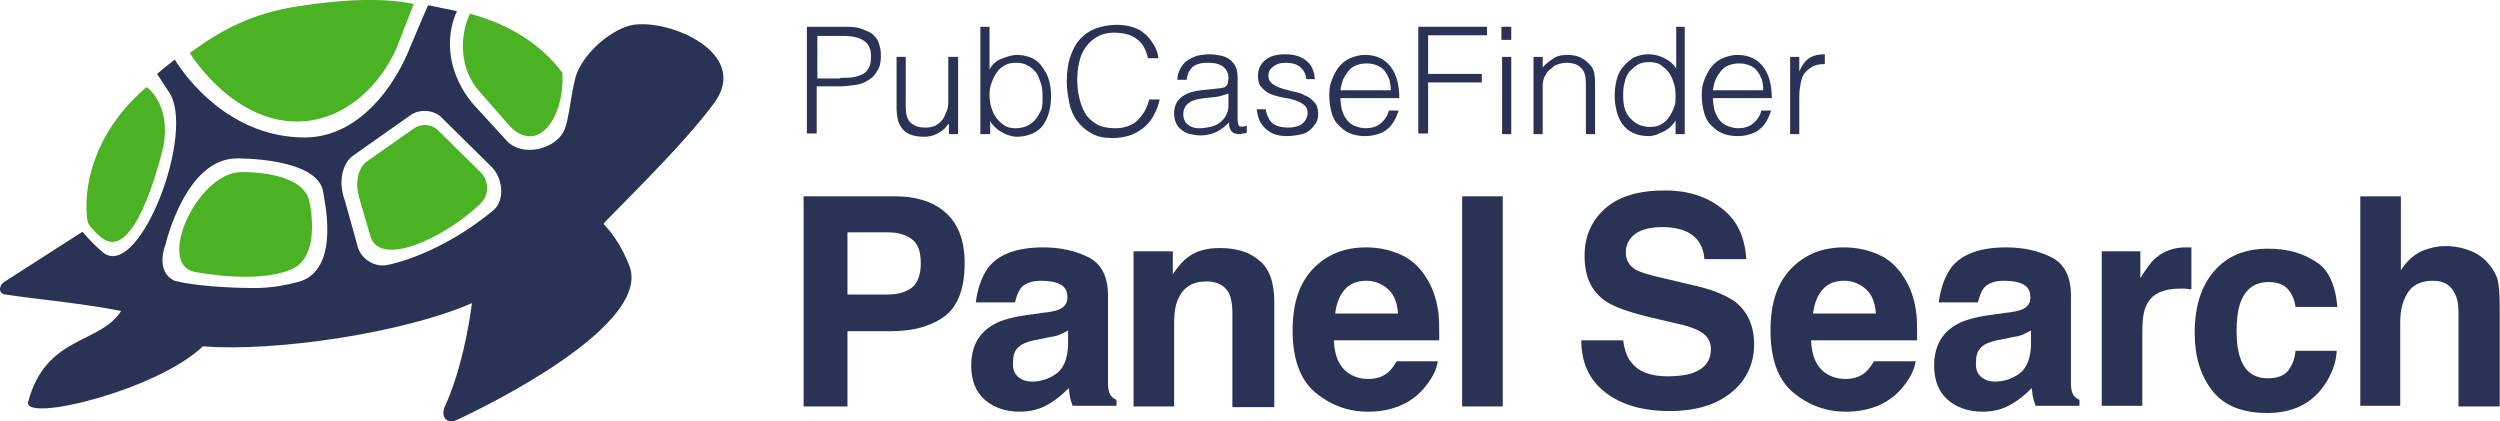
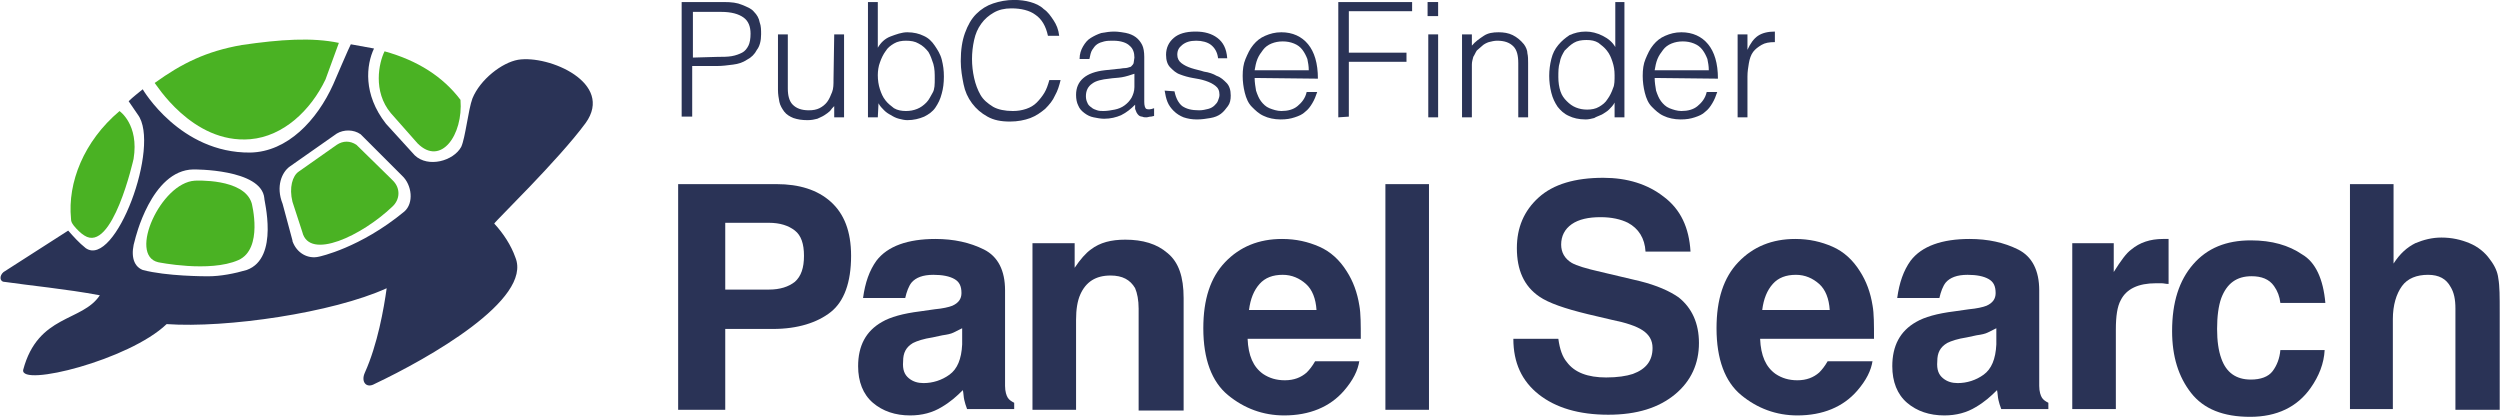
- <svg xmlns="http://www.w3.org/2000/svg" version="1.1" id="レイヤー_1" x="0px" y="0px" viewBox="0 0 381.9 64.3" style="enable-background:new 0 0 381.9 64.3;" xml:space="preserve">
+ <svg xmlns="http://www.w3.org/2000/svg" version="1.1" id="レイヤー_1" x="0px" y="0px" viewBox="0 0 355.6 59.3" style="enable-background:new 0 0 355.6 59.3;" xml:space="preserve">
  <style type="text/css">
	.st0{fill:#4AB223;}
	.st1{fill:#2A3356;}
	.st2{enable-background:new    ;}
</style>
  <g>
    <g>
-       <path id="パス_105473" class="st0" d="M25,22.2c1.1-6.4-2.6-8.9-2.6-8.9c-6.7,5.6-9.8,13.4-9.1,20c0,0.5,0.2,0.9,0.5,1.3    c0.6,0.7,1.2,1.4,2,1.9C21,40,25,22.2,25,22.2" />
-       <path id="パス_105474" class="st0" d="M56.5,35.8c1.2,5.3,11.2,0.7,16.8-4.6c1.4-1.3,1.5-3.4,0.2-4.8c-0.2-0.2-0.3-0.3-0.5-0.5    l-6.3-6.2c-1.1-0.8-2.5-0.8-3.6,0l-7.1,5c-1.1,0.8-1.9,2.9-1.1,5.6L56.5,35.8z" />
-       <path id="パス_105475" class="st0" d="M46.7,18.5c6.2-0.6,11.3-5.3,13.9-11.2l2.6-6.7C58.3-0.4,52.3-0.1,45.2,1    C38.6,2.1,34,4.4,29,8.1C29,8.1,35.9,19.5,46.7,18.5" />
-       <path id="パス_105476" class="st0" d="M73,13.7l4.9,5.6c4.4,4.4,8.4-1.5,8-8.2c-3.2-4.3-8.1-7.4-14.1-9    C70.7,4.2,69.6,9.6,73,13.7" />
-       <path id="パス_105477" class="st0" d="M29.6,41.5c0,0,9.6,2,15-0.4c4.7-2.1,2.6-10.6,2.6-10.6c-1.4-4.6-10.6-4.2-10.6-4.2    C30,26.7,24,40.2,29.6,41.5" />
-       <path id="パス_105478" class="st1" d="M109.2,15.6c5.3-7.5-6.8-12.7-12.5-11.8c-2.9,0.5-7,3.7-8.5,7.2c-0.9,2.1-1.2,7.4-2.1,9.1    c-1.4,2.7-6.2,3.9-8.6,1.5l-5.4-5.9c-4.4-5.5-3.7-11-2.3-14l-4.4-0.9c-0.1,0.1-3.2,7.5-3.2,7.5c-3,6.7-8.4,12.6-15.5,12.7    C33.6,21.1,26.7,9.1,26.7,9.1c-0.9,0.7-1.8,1.4-2.7,2.2l1.7,2.6c4.4,5.8-4.2,28.6-9.8,24.8c-1.2-1-2.3-2.1-3.3-3.3L0.6,43.1    c-0.9,0.7-0.8,1.8,0.3,1.9c4.5,0.7,11.5,1.3,17.6,2.5v0c-3.2,5.1-11.5,3.7-14.2,13.9C3.6,64.6,24,59.6,31,52.9    c11.1,0.9,30.9-2.1,41.1-6.6C71.6,50.1,70.4,56.7,68,62c-0.8,1.7,0.3,2.9,1.9,2.1c10-4.7,29.5-15.6,26.2-23.6    c-0.9-2.3-2.2-4.5-3.9-6.3C92.4,33.7,104.2,22.5,109.2,15.6 M13.5,36.6L13.5,36.6L13.5,36.6 M46.1,42.9c-2.3,0.7-4.8,1.1-7.2,1.1    c-0.5,0-7.8,0-12.2-1.1c-2-0.9-2.3-3.1-1.4-5.6c0,0,3-13,10.8-13.1c0,0,12.7-0.2,13.3,5.3C49.3,29.6,52.2,40.6,46.1,42.9     M59.5,40.4c-2.1,0.6-4.3-0.7-4.9-2.8c0,0,0-0.1,0-0.1l-1.9-6.8c-1.2-3.2-0.2-5.9,1.2-6.9l8.8-6.2c1.3-0.9,3.1-0.9,4.5,0.1    l7.8,7.7c1.8,1.7,2.2,5.1,0.4,6.7C67.2,38.9,59.6,40.4,59.5,40.4" />
+       <path id="パス_105473" class="st0" d="M19,22.6c0.8-4.9-2-6.8-2-6.8c-5.1,4.3-7.4,10.2-6.9,15.3c0,0.4,0.1,0.6,0.4,1    c0.4,0.5,1,1.1,1.5,1.4C16,36.1,19,22.6,19,22.6" />
+       <path id="パス_105474" class="st0" d="M43,33c1,4.1,8.5,0.5,12.8-3.6c1.1-1,1.2-2.6,0.1-3.7c-0.1-0.1-0.2-0.2-0.4-0.4l-4.8-4.7    c-0.9-0.6-1.9-0.6-2.8,0l-5.4,3.8c-0.9,0.6-1.4,2.3-0.9,4.3L43,33z" />
+       <path id="パス_105475" class="st0" d="M35.6,19.8c4.7-0.4,8.6-4.1,10.7-8.5l1.9-5.2c-3.8-0.8-8.3-0.5-13.8,0.3    C29.3,7.3,25.9,9,22,11.8C22.1,11.8,27.3,20.5,35.6,19.8" />
+       <path id="パス_105476" class="st0" d="M55.6,16.1l3.8,4.3c3.3,3.3,6.5-1.2,6.1-6.2c-2.5-3.3-6.1-5.6-10.8-6.9    C53.9,8.9,53,13,55.6,16.1" />
+       <path id="パス_105477" class="st0" d="M22.5,37.3c0,0,7.3,1.5,11.4-0.3c3.6-1.6,1.9-8.1,1.9-8.1c-1.1-3.6-8.1-3.2-8.1-3.2    C22.9,26,18.2,36.3,22.5,37.3" />
+       <path id="パス_105478" class="st1" d="M83.3,17.5c4.1-5.7-5.2-9.7-9.6-9c-2.3,0.4-5.4,2.8-6.5,5.5c-0.6,1.6-1,5.6-1.6,6.9    c-1.1,2-4.7,3-6.6,1.2l-4.1-4.5c-3.3-4.2-2.8-8.4-1.7-10.7l-3.3-0.6c-0.1,0.1-2.5,5.7-2.5,5.7c-2.3,5.1-6.5,9.6-11.8,9.7    c-10,0.1-15.3-9-15.3-9c-0.6,0.5-1.4,1.1-2,1.7l1.3,1.9c3.3,4.4-3.2,21.9-7.4,19c-1-0.8-1.7-1.6-2.5-2.5l-9.2,5.9    c-0.6,0.5-0.6,1.4,0.2,1.4c3.4,0.5,8.7,1,13.5,1.9l0,0c-2.5,3.8-8.8,2.7-10.9,10.6c-0.5,2.5,15.1-1.4,20.4-6.5    c8.5,0.6,23.6-1.6,31.3-5.1c-0.4,2.9-1.3,8-3.1,12c-0.6,1.3,0.2,2.3,1.4,1.6c7.6-3.6,22.5-12,20-18c-0.6-1.7-1.7-3.4-3-4.8    C70.5,31.4,79.4,22.8,83.3,17.5 M10.3,33.5L10.3,33.5L10.3,33.5 M35.1,38.4c-1.7,0.5-3.7,0.9-5.5,0.9c-0.4,0-5.9,0-9.3-0.9    c-1.5-0.6-1.7-2.4-1.1-4.3c0,0,2.3-9.9,8.3-10c0,0,9.7-0.1,10.1,4.1C37.5,28.3,39.8,36.7,35.1,38.4 M45.4,36.5    c-1.6,0.4-3.2-0.5-3.8-2.2v-0.1L40.2,29c-1-2.5-0.1-4.5,1-5.3l6.7-4.7c1-0.6,2.4-0.6,3.4,0.1l5.9,5.9c1.4,1.3,1.7,3.9,0.3,5.1    C51.2,35.3,45.4,36.5,45.4,36.5" />
    </g>
    <g id="グループ_56575" transform="translate(135.559 3.99)">
      <g class="st2">
-         <path class="st1" d="M-12.3,16.5V0.1h6c1.1,0,1.9,0.1,2.6,0.4S-2.4,1-2,1.5c0.4,0.4,0.7,0.9,0.8,1.5C-1,3.5-1,4.1-1,4.7     c0,0.9-0.2,1.7-0.6,2.2C-1.9,7.5-2.4,8-3,8.3C-3.6,8.7-4.2,8.9-5,9c-0.8,0.1-1.5,0.2-2.3,0.2h-3.5v7.2H-12.3z M-7.2,7.9     c0.7,0,1.4,0,2-0.1c0.6-0.1,1.1-0.3,1.5-0.5c0.4-0.2,0.7-0.6,0.9-1s0.3-1,0.3-1.7c0-1-0.3-1.8-1-2.3c-0.7-0.5-1.7-0.8-3.2-0.8h-4     v6.5H-7.2z" />
-         <path class="st1" d="M9.4,4.7h1.4v11.8H9.4v-1.6c-0.2,0.2-0.4,0.4-0.6,0.7c-0.2,0.2-0.5,0.4-0.8,0.6c-0.3,0.2-0.6,0.3-1,0.5     c-0.4,0.1-0.8,0.2-1.4,0.2c-0.8,0-1.4-0.1-2-0.3c-0.5-0.2-1-0.5-1.3-0.9s-0.6-0.9-0.7-1.4s-0.2-1.1-0.2-1.7V4.7h1.4v7.7     c0,1,0.2,1.8,0.7,2.3c0.5,0.5,1.2,0.8,2.3,0.8c0.6,0,1.1-0.1,1.5-0.3c0.4-0.2,0.8-0.5,1.1-0.9c0.3-0.4,0.5-0.9,0.7-1.4     c0.2-0.5,0.2-1.1,0.2-1.8V4.7z" />
-         <path class="st1" d="M15.6,16.5h-1.4V0.1h1.4v6.5c0.4-0.7,1-1.3,1.8-1.6s1.6-0.6,2.4-0.6c0.9,0,1.7,0.2,2.3,0.5     c0.7,0.3,1.2,0.8,1.6,1.4c0.4,0.6,0.8,1.2,1,2c0.2,0.8,0.3,1.5,0.3,2.4c0,0.9-0.1,1.7-0.3,2.4c-0.2,0.8-0.5,1.4-0.9,2     c-0.4,0.6-1,1-1.6,1.3c-0.7,0.3-1.5,0.5-2.4,0.5c-0.4,0-0.8-0.1-1.2-0.2c-0.4-0.1-0.8-0.3-1.1-0.5c-0.4-0.2-0.7-0.4-1-0.7     c-0.3-0.3-0.6-0.6-0.8-1h0V16.5z M15.6,10.5c0,0.7,0.1,1.4,0.3,2c0.2,0.6,0.4,1.1,0.8,1.6c0.3,0.4,0.8,0.8,1.2,1.1     c0.5,0.3,1.1,0.4,1.7,0.4c0.6,0,1.1-0.1,1.6-0.3c0.5-0.2,0.9-0.5,1.3-0.9c0.4-0.4,0.6-0.9,0.9-1.4s0.3-1.2,0.3-2     c0-0.7,0-1.4-0.2-2.1c-0.2-0.6-0.4-1.2-0.7-1.7C22.4,6.7,22,6.3,21.4,6c-0.5-0.3-1.1-0.4-1.8-0.4c-0.6,0-1.2,0.1-1.7,0.4     S17,6.6,16.7,7.1c-0.3,0.4-0.6,1-0.8,1.6C15.7,9.2,15.6,9.9,15.6,10.5z" />
-         <path class="st1" d="M39.8,4.9c-0.3-1.4-0.9-2.4-1.8-3C37.2,1.3,36,1,34.6,1c-1,0-1.8,0.2-2.5,0.6c-0.7,0.4-1.3,0.9-1.8,1.6     c-0.5,0.7-0.8,1.4-1,2.3S29,7.3,29,8.2c0,0.9,0.1,1.8,0.3,2.7c0.2,0.9,0.5,1.7,0.9,2.4c0.4,0.7,1,1.2,1.8,1.7     c0.7,0.4,1.7,0.6,2.8,0.6c0.7,0,1.3-0.1,1.9-0.3c0.6-0.2,1.1-0.5,1.5-0.9c0.4-0.4,0.8-0.9,1.1-1.4c0.3-0.5,0.5-1.1,0.7-1.8h1.6     c-0.2,0.8-0.4,1.5-0.8,2.2c-0.3,0.7-0.8,1.3-1.4,1.9c-0.6,0.5-1.3,1-2.1,1.3s-1.8,0.5-2.9,0.5c-1.3,0-2.3-0.2-3.2-0.7     c-0.9-0.5-1.6-1.1-2.2-1.9c-0.6-0.8-1-1.7-1.2-2.7s-0.4-2.1-0.4-3.3c0-1.6,0.2-2.9,0.6-4s0.9-2,1.6-2.7c0.7-0.7,1.5-1.2,2.4-1.5     c0.9-0.3,1.9-0.5,3-0.5c0.8,0,1.6,0.1,2.3,0.3s1.4,0.5,1.9,1c0.6,0.4,1,1,1.4,1.6C41,3.3,41.3,4,41.4,4.9H39.8z" />
-         <path class="st1" d="M49.8,9.6c0.3,0,0.6-0.1,0.9-0.1s0.6-0.1,0.9-0.2C51.8,9.1,52,8.9,52,8.7s0.1-0.5,0.1-0.7     c0-0.7-0.2-1.3-0.7-1.7c-0.4-0.4-1.2-0.7-2.3-0.7c-0.5,0-0.9,0-1.3,0.1c-0.4,0.1-0.7,0.2-1,0.4c-0.3,0.2-0.5,0.5-0.7,0.8     c-0.2,0.3-0.3,0.8-0.4,1.3h-1.4c0-0.7,0.2-1.3,0.5-1.8c0.3-0.5,0.6-0.9,1.1-1.2s0.9-0.5,1.5-0.7c0.6-0.1,1.2-0.2,1.8-0.2     c0.6,0,1.1,0.1,1.7,0.2c0.5,0.1,1,0.3,1.4,0.6c0.4,0.3,0.7,0.7,0.9,1.1s0.3,1,0.3,1.7v6.4c0,0.5,0.1,0.9,0.3,1     c0.2,0.1,0.6,0.1,1.1-0.1v1.1c-0.1,0-0.3,0.1-0.5,0.1s-0.4,0.1-0.6,0.1c-0.2,0-0.4,0-0.6-0.1c-0.2,0-0.4-0.1-0.5-0.2     c-0.1-0.1-0.2-0.2-0.3-0.4c-0.1-0.2-0.1-0.3-0.2-0.5c0-0.2,0-0.4,0-0.6c-0.6,0.6-1.2,1.1-2,1.5c-0.7,0.3-1.5,0.5-2.4,0.5     c-0.5,0-1-0.1-1.5-0.2c-0.5-0.1-0.9-0.3-1.3-0.6c-0.4-0.3-0.7-0.6-0.9-1.1c-0.2-0.4-0.3-0.9-0.3-1.5c0-2,1.4-3.2,4.1-3.5     L49.8,9.6z M52.1,10.3c-0.6,0.2-1.2,0.4-1.8,0.5c-0.6,0.1-1.2,0.1-1.8,0.2c-1,0.1-1.9,0.3-2.4,0.7c-0.6,0.4-0.9,1-0.9,1.8     c0,0.4,0.1,0.7,0.2,0.9c0.1,0.3,0.3,0.5,0.6,0.7c0.2,0.2,0.5,0.3,0.8,0.4c0.3,0.1,0.6,0.1,0.9,0.1c0.5,0,1.1-0.1,1.6-0.2     c0.5-0.1,1-0.3,1.4-0.6s0.7-0.6,1-1.1c0.2-0.4,0.4-0.9,0.4-1.5V10.3z" />
-         <path class="st1" d="M57.8,12.8c0.2,1,0.6,1.7,1.1,2.1c0.6,0.4,1.3,0.6,2.4,0.6c0.5,0,0.9-0.1,1.3-0.2s0.7-0.3,0.9-0.5     c0.2-0.2,0.4-0.4,0.5-0.7c0.1-0.3,0.2-0.5,0.2-0.8c0-0.6-0.2-1-0.6-1.3c-0.4-0.3-0.8-0.5-1.4-0.7s-1.2-0.3-1.8-0.4     s-1.3-0.3-1.8-0.5c-0.6-0.2-1-0.6-1.4-1c-0.4-0.4-0.6-1-0.6-1.8c0-1,0.4-1.8,1.1-2.4c0.7-0.6,1.7-0.9,3.1-0.9     c1.3,0,2.3,0.3,3.1,0.9c0.8,0.6,1.3,1.5,1.4,2.9H64c-0.1-0.9-0.5-1.5-1-1.9s-1.3-0.6-2.1-0.6c-0.9,0-1.5,0.2-2,0.6     S58.2,7,58.2,7.6c0,0.5,0.2,0.9,0.6,1.2c0.4,0.3,0.8,0.5,1.4,0.7c0.6,0.2,1.2,0.3,1.8,0.5c0.7,0.1,1.3,0.3,1.8,0.6     c0.6,0.2,1,0.6,1.4,1c0.4,0.4,0.6,1,0.6,1.8c0,0.6-0.1,1.1-0.4,1.5s-0.6,0.8-1,1.1c-0.4,0.3-0.9,0.5-1.5,0.6     c-0.6,0.1-1.2,0.2-1.9,0.2c-0.7,0-1.3-0.1-1.9-0.3c-0.5-0.2-1-0.5-1.4-0.9c-0.4-0.4-0.7-0.8-0.9-1.3c-0.2-0.5-0.3-1-0.4-1.6H57.8     z" />
-         <path class="st1" d="M69.2,10.9c0,0.6,0.1,1.2,0.2,1.8c0.2,0.6,0.4,1.1,0.7,1.5c0.3,0.4,0.7,0.8,1.2,1c0.5,0.2,1.1,0.4,1.7,0.4     c0.9,0,1.7-0.2,2.3-0.7c0.6-0.5,1.1-1.1,1.3-2h1.5c-0.2,0.6-0.4,1.1-0.7,1.6c-0.3,0.5-0.6,0.9-1,1.2c-0.4,0.4-0.9,0.6-1.5,0.8     c-0.6,0.2-1.2,0.3-2,0.3c-0.9,0-1.8-0.2-2.4-0.5c-0.7-0.3-1.2-0.8-1.7-1.3s-0.8-1.2-1-2s-0.3-1.6-0.3-2.4c0-0.9,0.1-1.7,0.4-2.4     s0.6-1.4,1.1-2s1-1,1.7-1.3c0.7-0.3,1.4-0.5,2.3-0.5c1.6,0,2.9,0.6,3.8,1.7c0.9,1.1,1.4,2.7,1.4,4.9H69.2z M76.9,9.8     c0-0.6-0.1-1.1-0.2-1.6c-0.2-0.5-0.4-0.9-0.7-1.3s-0.7-0.7-1.2-0.9c-0.5-0.2-1-0.3-1.6-0.3c-0.6,0-1.1,0.1-1.6,0.3     c-0.5,0.2-0.9,0.5-1.2,0.9s-0.6,0.8-0.8,1.3c-0.2,0.5-0.3,1-0.4,1.6H76.9z" />
-         <path class="st1" d="M81.1,16.5V0.1h10.5v1.3h-9v5.9h8.2v1.3h-8.2v7.8H81.1z" />
-         <path class="st1" d="M93.8,2.1v-2h1.5v2H93.8z M93.9,16.5V4.7h1.4v11.8H93.9z" />
-         <path class="st1" d="M100.1,16.5h-1.4V4.7h1.4v1.6c0.5-0.6,1.1-1,1.7-1.4c0.6-0.4,1.3-0.5,2.1-0.5c0.7,0,1.4,0.1,2,0.4     s1.1,0.7,1.6,1.3c0.3,0.4,0.5,0.9,0.5,1.3c0.1,0.4,0.1,0.9,0.1,1.4v7.7h-1.4V8.8c0-1.1-0.2-1.9-0.7-2.4s-1.2-0.8-2.3-0.8     c-0.4,0-0.8,0.1-1.2,0.2c-0.3,0.1-0.7,0.3-0.9,0.5S101,6.8,100.8,7c-0.2,0.3-0.3,0.6-0.5,0.9c-0.1,0.4-0.2,0.7-0.2,1.1     c0,0.3,0,0.7,0,1.1V16.5z" />
-         <path class="st1" d="M120.4,0.1h1.4v16.4h-1.4v-2.1h0c-0.2,0.4-0.5,0.7-0.8,1c-0.3,0.3-0.7,0.5-1,0.7c-0.4,0.2-0.8,0.3-1.1,0.5     c-0.4,0.1-0.8,0.2-1.2,0.2c-1,0-1.8-0.2-2.4-0.5c-0.7-0.3-1.2-0.8-1.6-1.3c-0.4-0.6-0.7-1.2-0.9-2c-0.2-0.8-0.3-1.6-0.3-2.4     c0-0.8,0.1-1.6,0.3-2.4c0.2-0.8,0.5-1.4,1-2s1-1,1.6-1.4c0.7-0.3,1.4-0.5,2.3-0.5c0.8,0,1.6,0.2,2.4,0.6c0.8,0.4,1.4,0.9,1.8,1.6     V0.1z M120.4,10.5c0-0.7-0.1-1.3-0.3-1.9c-0.2-0.6-0.4-1.1-0.8-1.6c-0.3-0.4-0.8-0.8-1.2-1.1c-0.5-0.3-1-0.4-1.7-0.4     c-0.7,0-1.3,0.1-1.8,0.4c-0.5,0.3-0.9,0.7-1.3,1.1c-0.3,0.5-0.6,1-0.7,1.7c-0.2,0.6-0.2,1.3-0.2,2.1c0,0.7,0.1,1.4,0.3,2     c0.2,0.6,0.5,1,0.9,1.4c0.4,0.4,0.8,0.7,1.3,0.9c0.5,0.2,1,0.3,1.6,0.3c0.6,0,1.2-0.1,1.7-0.4c0.5-0.3,0.9-0.6,1.2-1.1     c0.3-0.4,0.6-1,0.8-1.6C120.4,11.9,120.4,11.2,120.4,10.5z" />
-         <path class="st1" d="M126.1,10.9c0,0.6,0.1,1.2,0.2,1.8c0.2,0.6,0.4,1.1,0.7,1.5c0.3,0.4,0.7,0.8,1.2,1c0.5,0.2,1.1,0.4,1.7,0.4     c0.9,0,1.7-0.2,2.3-0.7c0.6-0.5,1.1-1.1,1.3-2h1.5c-0.2,0.6-0.4,1.1-0.7,1.6c-0.3,0.5-0.6,0.9-1,1.2c-0.4,0.4-0.9,0.6-1.5,0.8     c-0.6,0.2-1.2,0.3-2,0.3c-0.9,0-1.8-0.2-2.4-0.5c-0.7-0.3-1.2-0.8-1.7-1.3s-0.8-1.2-1-2s-0.3-1.6-0.3-2.4c0-0.9,0.1-1.7,0.4-2.4     s0.6-1.4,1.1-2s1-1,1.7-1.3c0.7-0.3,1.4-0.5,2.3-0.5c1.6,0,2.9,0.6,3.8,1.7c0.9,1.1,1.4,2.7,1.4,4.9H126.1z M133.8,9.8     c0-0.6-0.1-1.1-0.2-1.6c-0.2-0.5-0.4-0.9-0.7-1.3s-0.7-0.7-1.2-0.9c-0.5-0.2-1-0.3-1.6-0.3c-0.6,0-1.1,0.1-1.6,0.3     c-0.5,0.2-0.9,0.5-1.2,0.9s-0.6,0.8-0.8,1.3c-0.2,0.5-0.3,1-0.4,1.6H133.8z" />
-         <path class="st1" d="M139.3,16.5h-1.4V4.7h1.4v2.2h0c0.4-0.9,0.9-1.6,1.5-2s1.4-0.6,2.4-0.6v1.5c-0.8,0-1.4,0.1-1.9,0.4     s-0.9,0.6-1.2,1c-0.3,0.4-0.5,1-0.6,1.6c-0.1,0.6-0.2,1.2-0.2,1.9V16.5z" />
+         <path class="st1" d="M-38.6,12.7V-3.7h6c1.1,0,1.9,0.1,2.6,0.4s1.3,0.5,1.7,1c0.4,0.4,0.7,0.9,0.8,1.5c0.2,0.5,0.2,1.1,0.2,1.7     c0,0.9-0.2,1.7-0.6,2.2c-0.3,0.6-0.8,1.1-1.4,1.4c-0.6,0.4-1.2,0.6-2,0.7c-0.8,0.1-1.5,0.2-2.3,0.2h-3.5v7.2h-1.5V12.7z      M-33.5,4.1c0.7,0,1.4,0,2-0.1c0.6-0.1,1.1-0.3,1.5-0.5s0.7-0.6,0.9-1s0.3-1,0.3-1.7c0-1-0.3-1.8-1-2.3s-1.7-0.8-3.2-0.8h-4v6.5     L-33.5,4.1L-33.5,4.1z" />
+         <path class="st1" d="M-16.9,0.9h1.4v11.8h-1.4v-1.6c-0.2,0.2-0.4,0.4-0.6,0.7c-0.2,0.2-0.5,0.4-0.8,0.6c-0.3,0.2-0.6,0.3-1,0.5     c-0.4,0.1-0.8,0.2-1.4,0.2c-0.8,0-1.4-0.1-2-0.3c-0.5-0.2-1-0.5-1.3-0.9s-0.6-0.9-0.7-1.4s-0.2-1.1-0.2-1.7V0.9h1.4v7.7     c0,1,0.2,1.8,0.7,2.3s1.2,0.8,2.3,0.8c0.6,0,1.1-0.1,1.5-0.3s0.8-0.5,1.1-0.9c0.3-0.4,0.5-0.9,0.7-1.4S-17,8-17,7.3L-16.9,0.9     L-16.9,0.9z" />
+         <path class="st1" d="M-10.7,12.7h-1.4V-3.7h1.4v6.5c0.4-0.7,1-1.3,1.8-1.6s1.6-0.6,2.4-0.6c0.9,0,1.7,0.2,2.3,0.5     C-3.5,1.4-3,1.9-2.6,2.5s0.8,1.2,1,2S-1.3,6-1.3,6.9s-0.1,1.7-0.3,2.4c-0.2,0.8-0.5,1.4-0.9,2s-1,1-1.6,1.3     c-0.7,0.3-1.5,0.5-2.4,0.5c-0.4,0-0.8-0.1-1.2-0.2c-0.4-0.1-0.8-0.3-1.1-0.5c-0.4-0.2-0.7-0.4-1-0.7s-0.6-0.6-0.8-1l0,0     L-10.7,12.7L-10.7,12.7z M-10.7,6.7c0,0.7,0.1,1.4,0.3,2s0.4,1.1,0.8,1.6c0.3,0.4,0.8,0.8,1.2,1.1c0.5,0.3,1.1,0.4,1.7,0.4     s1.1-0.1,1.6-0.3s0.9-0.5,1.3-0.9s0.6-0.9,0.9-1.4s0.3-1.2,0.3-2c0-0.7,0-1.4-0.2-2.1C-3,4.5-3.2,3.9-3.5,3.4     c-0.4-0.5-0.8-0.9-1.4-1.2C-5.4,1.9-6,1.8-6.7,1.8c-0.6,0-1.2,0.1-1.7,0.4s-0.9,0.6-1.2,1.1c-0.3,0.4-0.6,1-0.8,1.6     C-10.6,5.4-10.7,6.1-10.7,6.7z" />
+         <path class="st1" d="M13.5,1.1c-0.3-1.4-0.9-2.4-1.8-3c-0.8-0.6-2-0.9-3.4-0.9c-1,0-1.8,0.2-2.5,0.6S4.5-1.3,4-0.6S3.2,0.8,3,1.7     S2.7,3.5,2.7,4.4S2.8,6.2,3,7.1s0.5,1.7,0.9,2.4s1,1.2,1.8,1.7c0.7,0.4,1.7,0.6,2.8,0.6c0.7,0,1.3-0.1,1.9-0.3s1.1-0.5,1.5-0.9     s0.8-0.9,1.1-1.4s0.5-1.1,0.7-1.8h1.6c-0.2,0.8-0.4,1.5-0.8,2.2c-0.3,0.7-0.8,1.3-1.4,1.9c-0.6,0.5-1.3,1-2.1,1.3     s-1.8,0.5-2.9,0.5c-1.3,0-2.3-0.2-3.2-0.7s-1.6-1.1-2.2-1.9C2.1,9.9,1.7,9,1.5,8S1.1,5.9,1.1,4.7c0-1.6,0.2-2.9,0.6-4     s0.9-2,1.6-2.7s1.5-1.2,2.4-1.5S7.6-4,8.7-4c0.8,0,1.6,0.1,2.3,0.3s1.4,0.5,1.9,1c0.6,0.4,1,1,1.4,1.6s0.7,1.3,0.8,2.2H13.5z" />
+         <path class="st1" d="M23.5,5.8c0.3,0,0.6-0.1,0.9-0.1s0.6-0.1,0.9-0.2c0.2-0.2,0.4-0.4,0.4-0.6s0.1-0.5,0.1-0.7     c0-0.7-0.2-1.3-0.7-1.7c-0.4-0.4-1.2-0.7-2.3-0.7c-0.5,0-0.9,0-1.3,0.1s-0.7,0.2-1,0.4S20,2.8,19.8,3.1s-0.3,0.8-0.4,1.3H18     c0-0.7,0.2-1.3,0.5-1.8s0.6-0.9,1.1-1.2s0.9-0.5,1.5-0.7c0.6-0.1,1.2-0.2,1.8-0.2s1.1,0.1,1.7,0.2c0.5,0.1,1,0.3,1.4,0.6     s0.7,0.7,0.9,1.1s0.3,1,0.3,1.7v6.4c0,0.5,0.1,0.9,0.3,1s0.6,0.1,1.1-0.1v1.1c-0.1,0-0.3,0.1-0.5,0.1s-0.4,0.1-0.6,0.1     s-0.4,0-0.6-0.1c-0.2,0-0.4-0.1-0.5-0.2s-0.2-0.2-0.3-0.4c-0.1-0.2-0.1-0.3-0.2-0.5c0-0.2,0-0.4,0-0.6c-0.6,0.6-1.2,1.1-2,1.5     c-0.7,0.3-1.5,0.5-2.4,0.5c-0.5,0-1-0.1-1.5-0.2s-0.9-0.3-1.3-0.6S18,11.5,17.8,11c-0.2-0.4-0.3-0.9-0.3-1.5c0-2,1.4-3.2,4.1-3.5     L23.5,5.8z M25.8,6.5C25.2,6.7,24.6,6.9,24,7s-1.2,0.1-1.8,0.2c-1,0.1-1.9,0.3-2.4,0.7c-0.6,0.4-0.9,1-0.9,1.8     c0,0.4,0.1,0.7,0.2,0.9c0.1,0.3,0.3,0.5,0.6,0.7c0.2,0.2,0.5,0.3,0.8,0.4c0.3,0.1,0.6,0.1,0.9,0.1c0.5,0,1.1-0.1,1.6-0.2     c0.5-0.1,1-0.3,1.4-0.6s0.7-0.6,1-1.1c0.2-0.4,0.4-0.9,0.4-1.5C25.8,8.4,25.8,6.5,25.8,6.5z" />
+         <path class="st1" d="M31.5,9c0.2,1,0.6,1.7,1.1,2.1c0.6,0.4,1.3,0.6,2.4,0.6c0.5,0,0.9-0.1,1.3-0.2c0.4-0.1,0.7-0.3,0.9-0.5     s0.4-0.4,0.5-0.7s0.2-0.5,0.2-0.8c0-0.6-0.2-1-0.6-1.3c-0.4-0.3-0.8-0.5-1.4-0.7c-0.6-0.2-1.2-0.3-1.8-0.4s-1.3-0.3-1.8-0.5     c-0.6-0.2-1-0.6-1.4-1s-0.6-1-0.6-1.8c0-1,0.4-1.8,1.1-2.4c0.7-0.6,1.7-0.9,3.1-0.9c1.3,0,2.3,0.3,3.1,0.9s1.3,1.5,1.4,2.9h-1.3     c-0.1-0.9-0.5-1.5-1-1.9s-1.3-0.6-2.1-0.6c-0.9,0-1.5,0.2-2,0.6s-0.7,0.8-0.7,1.4c0,0.5,0.2,0.9,0.6,1.2c0.4,0.3,0.8,0.5,1.4,0.7     c0.6,0.2,1.2,0.3,1.8,0.5c0.7,0.1,1.3,0.3,1.8,0.6c0.6,0.2,1,0.6,1.4,1s0.6,1,0.6,1.8c0,0.6-0.1,1.1-0.4,1.5s-0.6,0.8-1,1.1     s-0.9,0.5-1.5,0.6C36,12.9,35.4,13,34.7,13s-1.3-0.1-1.9-0.3c-0.5-0.2-1-0.5-1.4-0.9s-0.7-0.8-0.9-1.3s-0.3-1-0.4-1.6L31.5,9     L31.5,9z" />
+         <path class="st1" d="M42.9,7.1c0,0.6,0.1,1.2,0.2,1.8c0.2,0.6,0.4,1.1,0.7,1.5s0.7,0.8,1.2,1s1.1,0.4,1.7,0.4     c0.9,0,1.7-0.2,2.3-0.7s1.1-1.1,1.3-2h1.5c-0.2,0.6-0.4,1.1-0.7,1.6s-0.6,0.9-1,1.2c-0.4,0.4-0.9,0.6-1.5,0.8s-1.2,0.3-2,0.3     c-0.9,0-1.8-0.2-2.4-0.5c-0.7-0.3-1.2-0.8-1.7-1.3s-0.8-1.2-1-2s-0.3-1.6-0.3-2.4c0-0.9,0.1-1.7,0.4-2.4s0.6-1.4,1.1-2     s1-1,1.7-1.3s1.4-0.5,2.3-0.5c1.6,0,2.9,0.6,3.8,1.7s1.4,2.7,1.4,4.9L42.9,7.1L42.9,7.1z M50.6,6c0-0.6-0.1-1.1-0.2-1.6     c-0.2-0.5-0.4-0.9-0.7-1.3S49,2.4,48.5,2.2s-1-0.3-1.6-0.3S45.8,2,45.3,2.2s-0.9,0.5-1.2,0.9s-0.6,0.8-0.8,1.3S43,5.4,42.9,6     H50.6z" />
+         <path class="st1" d="M54.8,12.7V-3.7h10.5v1.3h-9v5.9h8.2v1.3h-8.2v7.8L54.8,12.7L54.8,12.7z" />
+         <path class="st1" d="M67.5-1.7v-2H69v2H67.5z M67.6,12.7V0.9H69v11.8H67.6z" />
+         <path class="st1" d="M73.8,12.7h-1.4V0.9h1.4v1.6c0.5-0.6,1.1-1,1.7-1.4s1.3-0.5,2.1-0.5c0.7,0,1.4,0.1,2,0.4s1.1,0.7,1.6,1.3     c0.3,0.4,0.5,0.9,0.5,1.3C81.8,4,81.8,4.5,81.8,5v7.7h-1.4V5c0-1.1-0.2-1.9-0.7-2.4s-1.2-0.8-2.3-0.8c-0.4,0-0.8,0.1-1.2,0.2     c-0.3,0.1-0.7,0.3-0.9,0.5S74.7,3,74.5,3.2c-0.2,0.3-0.3,0.6-0.5,0.9c-0.1,0.4-0.2,0.7-0.2,1.1c0,0.3,0,0.7,0,1.1     C73.8,6.3,73.8,12.7,73.8,12.7z" />
+         <path class="st1" d="M94.1-3.7h1.4v16.4h-1.4v-2.1l0,0c-0.2,0.4-0.5,0.7-0.8,1s-0.7,0.5-1,0.7c-0.4,0.2-0.8,0.3-1.1,0.5     C90.8,12.9,90.4,13,90,13c-1,0-1.8-0.2-2.4-0.5c-0.7-0.3-1.2-0.8-1.6-1.3c-0.4-0.6-0.7-1.2-0.9-2c-0.2-0.8-0.3-1.6-0.3-2.4     s0.1-1.6,0.3-2.4c0.2-0.8,0.5-1.4,1-2s1-1,1.6-1.4c0.7-0.3,1.4-0.5,2.3-0.5c0.8,0,1.6,0.2,2.4,0.6s1.4,0.9,1.8,1.6v-6.4     C94.2-3.7,94.1-3.7,94.1-3.7z M94.1,6.7c0-0.7-0.1-1.3-0.3-1.9c-0.2-0.6-0.4-1.1-0.8-1.6c-0.3-0.4-0.8-0.8-1.2-1.1     c-0.5-0.3-1-0.4-1.7-0.4s-1.3,0.1-1.8,0.4S87.4,2.8,87,3.2c-0.3,0.5-0.6,1-0.7,1.7c-0.2,0.6-0.2,1.3-0.2,2.1c0,0.7,0.1,1.4,0.3,2     c0.2,0.6,0.5,1,0.9,1.4s0.8,0.7,1.3,0.9s1,0.3,1.6,0.3s1.2-0.1,1.7-0.4c0.5-0.3,0.9-0.6,1.2-1.1c0.3-0.4,0.6-1,0.8-1.6     C94.1,8.1,94.1,7.4,94.1,6.7z" />
+         <path class="st1" d="M99.8,7.1c0,0.6,0.1,1.2,0.2,1.8c0.2,0.6,0.4,1.1,0.7,1.5c0.3,0.4,0.7,0.8,1.2,1s1.1,0.4,1.7,0.4     c0.9,0,1.7-0.2,2.3-0.7s1.1-1.1,1.3-2h1.5c-0.2,0.6-0.4,1.1-0.7,1.6s-0.6,0.9-1,1.2c-0.4,0.4-0.9,0.6-1.5,0.8s-1.2,0.3-2,0.3     c-0.9,0-1.8-0.2-2.4-0.5c-0.7-0.3-1.2-0.8-1.7-1.3s-0.8-1.2-1-2s-0.3-1.6-0.3-2.4c0-0.9,0.1-1.7,0.4-2.4s0.6-1.4,1.1-2     s1-1,1.7-1.3s1.4-0.5,2.3-0.5c1.6,0,2.9,0.6,3.8,1.7s1.4,2.7,1.4,4.9L99.8,7.1L99.8,7.1z M107.5,6c0-0.6-0.1-1.1-0.2-1.6     c-0.2-0.5-0.4-0.9-0.7-1.3s-0.7-0.7-1.2-0.9c-0.5-0.2-1-0.3-1.6-0.3s-1.1,0.1-1.6,0.3s-0.9,0.5-1.2,0.9s-0.6,0.8-0.8,1.3     c-0.2,0.5-0.3,1-0.4,1.6C99.8,6,107.5,6,107.5,6z" />
+         <path class="st1" d="M113,12.7h-1.4V0.9h1.4v2.2l0,0c0.4-0.9,0.9-1.6,1.5-2s1.4-0.6,2.4-0.6V2c-0.8,0-1.4,0.1-1.9,0.4     s-0.9,0.6-1.2,1s-0.5,1-0.6,1.6S113,6.2,113,6.9V12.7z" />
      </g>
      <g class="st2">
-         <path class="st1" d="M0.7,46.6h-6.8v11.5h-6.7V26h14c3.2,0,5.8,0.8,7.7,2.5c1.9,1.7,2.9,4.2,2.9,7.7c0,3.8-1,6.5-2.9,8     S4.2,46.6,0.7,46.6z M3.8,39.9c0.9-0.8,1.3-2,1.3-3.7c0-1.7-0.4-2.9-1.3-3.6c-0.9-0.7-2.1-1.1-3.7-1.1h-6.2V41h6.2     C1.7,41,2.9,40.6,3.8,39.9z" />
-         <path class="st1" d="M15.4,36.9c1.6-2.1,4.5-3.1,8.4-3.1c2.6,0,4.9,0.5,6.9,1.5s3,3,3,5.8v10.9c0,0.8,0,1.7,0,2.7     c0,0.8,0.2,1.4,0.4,1.7c0.2,0.3,0.5,0.5,0.9,0.7v0.9h-6.7c-0.2-0.5-0.3-0.9-0.4-1.3c-0.1-0.4-0.1-0.9-0.2-1.4     c-0.9,0.9-1.8,1.7-3,2.4c-1.3,0.8-2.8,1.2-4.5,1.2c-2.1,0-3.9-0.6-5.3-1.8c-1.4-1.2-2.1-3-2.1-5.2c0-2.9,1.1-5,3.4-6.3     c1.2-0.7,3-1.2,5.4-1.5l2.1-0.3c1.1-0.1,2-0.3,2.5-0.5c0.9-0.4,1.3-1,1.3-1.8c0-1-0.3-1.6-1-2c-0.7-0.4-1.7-0.6-3-0.6     c-1.5,0-2.5,0.4-3.1,1.1c-0.4,0.5-0.7,1.3-0.9,2.2h-6C13.8,40,14.4,38.3,15.4,36.9z M20,53.6c0.6,0.5,1.3,0.7,2.1,0.7     c1.3,0,2.6-0.4,3.7-1.2c1.1-0.8,1.7-2.2,1.8-4.3v-2.3c-0.4,0.2-0.8,0.4-1.2,0.6c-0.4,0.2-0.9,0.3-1.6,0.4l-1.4,0.3     c-1.3,0.2-2.2,0.5-2.8,0.8c-1,0.6-1.4,1.4-1.4,2.6C19.1,52.4,19.4,53.1,20,53.6z" />
-         <path class="st1" d="M48.7,39c-2.1,0-3.5,0.9-4.3,2.7c-0.4,0.9-0.6,2.1-0.6,3.6v12.8h-6.2V34.4h6v3.5c0.8-1.2,1.6-2.1,2.3-2.6     c1.3-1,2.9-1.4,4.9-1.4c2.5,0,4.5,0.6,6,1.9c1.6,1.3,2.3,3.4,2.3,6.4v16h-6.4V43.7c0-1.2-0.2-2.2-0.5-2.9     C51.5,39.6,50.4,39,48.7,39z" />
-         <path class="st1" d="M84.1,51.1c-0.2,1.4-0.9,2.8-2.2,4.3c-2,2.3-4.9,3.5-8.5,3.5c-3,0-5.7-1-8-2.9c-2.3-1.9-3.5-5.1-3.5-9.5     c0-4.1,1-7.2,3.1-9.4c2.1-2.2,4.8-3.3,8.1-3.3c2,0,3.7,0.4,5.3,1.1c1.6,0.7,2.9,1.9,3.9,3.5c0.9,1.4,1.5,3,1.8,4.9     c0.2,1.1,0.2,2.7,0.2,4.7H68.2c0.1,2.4,0.8,4,2.2,5c0.9,0.6,1.9,0.9,3.1,0.9c1.3,0,2.3-0.4,3.1-1.1c0.4-0.4,0.8-0.9,1.2-1.6H84.1     z M78,43.9c-0.1-1.6-0.6-2.9-1.5-3.7c-0.9-0.8-2-1.3-3.3-1.3c-1.4,0-2.5,0.4-3.3,1.3c-0.8,0.9-1.3,2.1-1.5,3.7H78z" />
-         <path class="st1" d="M87.8,26H94v32.1h-6.2V26z" />
-         <path class="st1" d="M119.2,53.5c1.6,0,2.9-0.2,3.8-0.5c1.9-0.7,2.8-1.9,2.8-3.7c0-1.1-0.5-1.9-1.4-2.5c-0.9-0.6-2.4-1.1-4.4-1.5     l-3.4-0.8c-3.3-0.8-5.6-1.6-6.9-2.5c-2.2-1.5-3.2-3.8-3.2-6.9c0-2.9,1-5.3,3.1-7.2c2.1-1.9,5.2-2.8,9.2-2.8     c3.4,0,6.3,0.9,8.6,2.7c2.4,1.8,3.6,4.4,3.8,7.8h-6.4c-0.1-1.9-1-3.3-2.5-4.1c-1-0.5-2.3-0.8-3.9-0.8c-1.7,0-3.1,0.3-4.1,1     c-1,0.7-1.5,1.7-1.5,2.9c0,1.1,0.5,2,1.5,2.6c0.7,0.4,2,0.8,4.2,1.3l5.5,1.3c2.4,0.6,4.2,1.4,5.5,2.3c1.9,1.5,2.9,3.7,2.9,6.5     c0,2.9-1.1,5.4-3.4,7.3s-5.4,2.9-9.5,2.9c-4.2,0-7.5-1-9.9-2.9c-2.4-1.9-3.6-4.5-3.6-7.9h6.4c0.2,1.5,0.6,2.6,1.2,3.3     C114.7,52.8,116.6,53.5,119.2,53.5z" />
-         <path class="st1" d="M157.1,51.1c-0.2,1.4-0.9,2.8-2.2,4.3c-2,2.3-4.9,3.5-8.5,3.5c-3,0-5.7-1-8-2.9c-2.3-1.9-3.5-5.1-3.5-9.5     c0-4.1,1-7.2,3.1-9.4s4.8-3.3,8.1-3.3c2,0,3.7,0.4,5.3,1.1c1.6,0.7,2.9,1.9,3.9,3.5c0.9,1.4,1.5,3,1.8,4.9     c0.2,1.1,0.2,2.7,0.2,4.7h-16.2c0.1,2.4,0.8,4,2.2,5c0.9,0.6,1.9,0.9,3.1,0.9c1.3,0,2.3-0.4,3.1-1.1c0.4-0.4,0.8-0.9,1.2-1.6     H157.1z M151,43.9c-0.1-1.6-0.6-2.9-1.5-3.7c-0.9-0.8-2-1.3-3.3-1.3c-1.4,0-2.5,0.4-3.3,1.3c-0.8,0.9-1.3,2.1-1.5,3.7H151z" />
-         <path class="st1" d="M162.5,36.9c1.6-2.1,4.5-3.1,8.4-3.1c2.6,0,4.9,0.5,6.9,1.5s3,3,3,5.8v10.9c0,0.8,0,1.7,0,2.7     c0,0.8,0.2,1.4,0.4,1.7s0.5,0.5,0.9,0.7v0.9h-6.7c-0.2-0.5-0.3-0.9-0.4-1.3c-0.1-0.4-0.1-0.9-0.2-1.4c-0.9,0.9-1.8,1.7-3,2.4     c-1.3,0.8-2.8,1.2-4.5,1.2c-2.1,0-3.9-0.6-5.3-1.8c-1.4-1.2-2.1-3-2.1-5.2c0-2.9,1.1-5,3.4-6.3c1.2-0.7,3-1.2,5.4-1.5l2.1-0.3     c1.1-0.1,2-0.3,2.5-0.5c0.9-0.4,1.3-1,1.3-1.8c0-1-0.3-1.6-1-2c-0.7-0.4-1.7-0.6-3-0.6c-1.5,0-2.5,0.4-3.1,1.1     c-0.4,0.5-0.7,1.3-0.9,2.2h-6C160.9,40,161.5,38.3,162.5,36.9z M167.1,53.6c0.6,0.5,1.3,0.7,2.1,0.7c1.3,0,2.6-0.4,3.7-1.2     s1.7-2.2,1.8-4.3v-2.3c-0.4,0.2-0.8,0.4-1.2,0.6c-0.4,0.2-0.9,0.3-1.6,0.4l-1.4,0.3c-1.3,0.2-2.2,0.5-2.8,0.8     c-1,0.6-1.4,1.4-1.4,2.6C166.2,52.4,166.5,53.1,167.1,53.6z" />
-         <path class="st1" d="M197.4,40.1c-2.5,0-4.2,0.8-5,2.4c-0.5,0.9-0.7,2.3-0.7,4.2v11.3h-6.2V34.4h5.9v4.1c1-1.6,1.8-2.7,2.5-3.2     c1.2-1,2.7-1.5,4.5-1.5c0.1,0,0.2,0,0.3,0c0.1,0,0.3,0,0.5,0v6.4c-0.4,0-0.7-0.1-1-0.1S197.6,40.1,197.4,40.1z" />
-         <path class="st1" d="M221.5,42.9h-6.4c-0.1-0.9-0.4-1.7-0.9-2.4c-0.7-1-1.8-1.4-3.2-1.4c-2.1,0-3.5,1-4.3,3.1     c-0.4,1.1-0.6,2.6-0.6,4.4c0,1.7,0.2,3.1,0.6,4.2c0.7,2,2.1,3,4.2,3c1.4,0,2.5-0.4,3.1-1.2c0.6-0.8,1-1.8,1.1-3h6.3     c-0.1,1.9-0.8,3.7-2,5.4c-1.9,2.7-4.8,4.1-8.6,4.1c-3.8,0-6.6-1.1-8.4-3.4c-1.8-2.3-2.7-5.2-2.7-8.8c0-4.1,1-7.2,3-9.5     c2-2.3,4.7-3.4,8.2-3.4c3,0,5.4,0.7,7.3,2C220.1,37.1,221.2,39.5,221.5,42.9z" />
-         <path class="st1" d="M246.3,44.2v13.9H240V43.7c0-1.3-0.2-2.3-0.7-3.1c-0.6-1.1-1.6-1.7-3.2-1.7c-1.6,0-2.9,0.5-3.7,1.6     c-0.8,1.1-1.3,2.7-1.3,4.7v12.8H225v-32h6.2v11.3c0.9-1.4,1.9-2.3,3.1-2.9c1.2-0.5,2.4-0.8,3.7-0.8c1.5,0,2.8,0.3,4,0.8     c1.2,0.5,2.2,1.3,2.9,2.3c0.7,0.9,1.1,1.8,1.2,2.7C246.3,40.5,246.3,42,246.3,44.2z" />
+         <path class="st1" d="M-25.6,42.8h-6.8v11.5h-6.7V22.2h14c3.2,0,5.8,0.8,7.7,2.5s2.9,4.2,2.9,7.7c0,3.8-1,6.5-2.9,8     S-22.1,42.8-25.6,42.8z M-22.5,36.1c0.9-0.8,1.3-2,1.3-3.7s-0.4-2.9-1.3-3.6s-2.1-1.1-3.7-1.1h-6.2v9.5h6.2     C-24.6,37.2-23.4,36.8-22.5,36.1z" />
+         <path class="st1" d="M-10.9,33.1C-9.3,31-6.4,30-2.5,30c2.6,0,4.9,0.5,6.9,1.5s3,3,3,5.8v10.9c0,0.8,0,1.7,0,2.7     c0,0.8,0.2,1.4,0.4,1.7c0.2,0.3,0.5,0.5,0.9,0.7v0.9H2c-0.2-0.5-0.3-0.9-0.4-1.3c-0.1-0.4-0.1-0.9-0.2-1.4     c-0.9,0.9-1.8,1.7-3,2.4c-1.3,0.8-2.8,1.2-4.5,1.2c-2.1,0-3.9-0.6-5.3-1.8s-2.1-3-2.1-5.2c0-2.9,1.1-5,3.4-6.3     c1.2-0.7,3-1.2,5.4-1.5l2.1-0.3c1.1-0.1,2-0.3,2.5-0.5c0.9-0.4,1.3-1,1.3-1.8c0-1-0.3-1.6-1-2s-1.7-0.6-3-0.6     c-1.5,0-2.5,0.4-3.1,1.1c-0.4,0.5-0.7,1.3-0.9,2.2h-6C-12.5,36.2-11.9,34.5-10.9,33.1z M-6.3,49.8c0.6,0.5,1.3,0.7,2.1,0.7     c1.3,0,2.6-0.4,3.7-1.2s1.7-2.2,1.8-4.3v-2.3c-0.4,0.2-0.8,0.4-1.2,0.6c-0.4,0.2-0.9,0.3-1.6,0.4L-2.9,44     c-1.3,0.2-2.2,0.5-2.8,0.8c-1,0.6-1.4,1.4-1.4,2.6C-7.2,48.6-6.9,49.3-6.3,49.8z" />
+         <path class="st1" d="M22.4,35.2c-2.1,0-3.5,0.9-4.3,2.7c-0.4,0.9-0.6,2.1-0.6,3.6v12.8h-6.2V30.6h6v3.5c0.8-1.2,1.6-2.1,2.3-2.6     c1.3-1,2.9-1.4,4.9-1.4c2.5,0,4.5,0.6,6,1.9c1.6,1.3,2.3,3.4,2.3,6.4v16h-6.4V39.9c0-1.2-0.2-2.2-0.5-2.9     C25.2,35.8,24.1,35.2,22.4,35.2z" />
+         <path class="st1" d="M57.8,47.3c-0.2,1.4-0.9,2.8-2.2,4.3c-2,2.3-4.9,3.5-8.5,3.5c-3,0-5.7-1-8-2.9s-3.5-5.1-3.5-9.5     c0-4.1,1-7.2,3.1-9.4s4.8-3.3,8.1-3.3c2,0,3.7,0.4,5.3,1.1S55,33,56,34.6c0.9,1.4,1.5,3,1.8,4.9c0.2,1.1,0.2,2.7,0.2,4.7H41.9     c0.1,2.4,0.8,4,2.2,5c0.9,0.6,1.9,0.9,3.1,0.9c1.3,0,2.3-0.4,3.1-1.1c0.4-0.4,0.8-0.9,1.2-1.6h6.3C57.8,47.4,57.8,47.3,57.8,47.3     z M51.7,40.1c-0.1-1.6-0.6-2.9-1.5-3.7s-2-1.3-3.3-1.3c-1.4,0-2.5,0.4-3.3,1.3c-0.8,0.9-1.3,2.1-1.5,3.7H51.7z" />
+         <path class="st1" d="M61.5,22.2h6.2v32.1h-6.2C61.5,54.3,61.5,22.2,61.5,22.2z" />
+         <path class="st1" d="M92.9,49.7c1.6,0,2.9-0.2,3.8-0.5c1.9-0.7,2.8-1.9,2.8-3.7c0-1.1-0.5-1.9-1.4-2.5s-2.4-1.1-4.4-1.5l-3.4-0.8     c-3.3-0.8-5.6-1.6-6.9-2.5c-2.2-1.5-3.2-3.8-3.2-6.9c0-2.9,1-5.3,3.1-7.2c2.1-1.9,5.2-2.8,9.2-2.8c3.4,0,6.3,0.9,8.6,2.7     c2.4,1.8,3.6,4.4,3.8,7.8h-6.4c-0.1-1.9-1-3.3-2.5-4.1c-1-0.5-2.3-0.8-3.9-0.8c-1.7,0-3.1,0.3-4.1,1s-1.5,1.7-1.5,2.9     c0,1.1,0.5,2,1.5,2.6c0.7,0.4,2,0.8,4.2,1.3l5.5,1.3c2.4,0.6,4.2,1.4,5.5,2.3c1.9,1.5,2.9,3.7,2.9,6.5c0,2.9-1.1,5.4-3.4,7.3     S97.3,55,93.2,55c-4.2,0-7.5-1-9.9-2.9s-3.6-4.5-3.6-7.9h6.4c0.2,1.5,0.6,2.6,1.2,3.3C88.4,49,90.3,49.7,92.9,49.7z" />
+         <path class="st1" d="M130.8,47.3c-0.2,1.4-0.9,2.8-2.2,4.3c-2,2.3-4.9,3.5-8.5,3.5c-3,0-5.7-1-8-2.9s-3.5-5.1-3.5-9.5     c0-4.1,1-7.2,3.1-9.4s4.8-3.3,8.1-3.3c2,0,3.7,0.4,5.3,1.1c1.6,0.7,2.9,1.9,3.9,3.5c0.9,1.4,1.5,3,1.8,4.9     c0.2,1.1,0.2,2.7,0.2,4.7h-16.2c0.1,2.4,0.8,4,2.2,5c0.9,0.6,1.9,0.9,3.1,0.9c1.3,0,2.3-0.4,3.1-1.1c0.4-0.4,0.8-0.9,1.2-1.6h6.4     L130.8,47.3L130.8,47.3z M124.7,40.1c-0.1-1.6-0.6-2.9-1.5-3.7s-2-1.3-3.3-1.3c-1.4,0-2.5,0.4-3.3,1.3c-0.8,0.9-1.3,2.1-1.5,3.7     H124.7z" />
+         <path class="st1" d="M136.2,33.1c1.6-2.1,4.5-3.1,8.4-3.1c2.6,0,4.9,0.5,6.9,1.5c2,1,3,3,3,5.8v10.9c0,0.8,0,1.7,0,2.7     c0,0.8,0.2,1.4,0.4,1.7s0.5,0.5,0.9,0.7v0.9h-6.7c-0.2-0.5-0.3-0.9-0.4-1.3c-0.1-0.4-0.1-0.9-0.2-1.4c-0.9,0.9-1.8,1.7-3,2.4     c-1.3,0.8-2.8,1.2-4.5,1.2c-2.1,0-3.9-0.6-5.3-1.8c-1.4-1.2-2.1-3-2.1-5.2c0-2.9,1.1-5,3.4-6.3c1.2-0.7,3-1.2,5.4-1.5l2.1-0.3     c1.1-0.1,2-0.3,2.5-0.5c0.9-0.4,1.3-1,1.3-1.8c0-1-0.3-1.6-1-2s-1.7-0.6-3-0.6c-1.5,0-2.5,0.4-3.1,1.1c-0.4,0.5-0.7,1.3-0.9,2.2     h-6C134.6,36.2,135.2,34.5,136.2,33.1z M140.8,49.8c0.6,0.5,1.3,0.7,2.1,0.7c1.3,0,2.6-0.4,3.7-1.2s1.7-2.2,1.8-4.3v-2.3     c-0.4,0.2-0.8,0.4-1.2,0.6c-0.4,0.2-0.9,0.3-1.6,0.4l-1.4,0.3c-1.3,0.2-2.2,0.5-2.8,0.8c-1,0.6-1.4,1.4-1.4,2.6     C139.9,48.6,140.2,49.3,140.8,49.8z" />
+         <path class="st1" d="M171.1,36.3c-2.5,0-4.2,0.8-5,2.4c-0.5,0.9-0.7,2.3-0.7,4.2v11.3h-6.2V30.6h5.9v4.1c1-1.6,1.8-2.7,2.5-3.2     c1.2-1,2.7-1.5,4.5-1.5c0.1,0,0.2,0,0.3,0s0.3,0,0.5,0v6.4c-0.4,0-0.7-0.1-1-0.1S171.3,36.3,171.1,36.3z" />
+         <path class="st1" d="M195.2,39.1h-6.4c-0.1-0.9-0.4-1.7-0.9-2.4c-0.7-1-1.8-1.4-3.2-1.4c-2.1,0-3.5,1-4.3,3.1     c-0.4,1.1-0.6,2.6-0.6,4.4c0,1.7,0.2,3.1,0.6,4.2c0.7,2,2.1,3,4.2,3c1.4,0,2.5-0.4,3.1-1.2s1-1.8,1.1-3h6.3     c-0.1,1.9-0.8,3.7-2,5.4c-1.9,2.7-4.8,4.1-8.6,4.1s-6.6-1.1-8.4-3.4c-1.8-2.3-2.7-5.2-2.7-8.8c0-4.1,1-7.2,3-9.5s4.7-3.4,8.2-3.4     c3,0,5.4,0.7,7.3,2C193.8,33.3,194.9,35.7,195.2,39.1z" />
+         <path class="st1" d="M220,40.4v13.9h-6.3V39.9c0-1.3-0.2-2.3-0.7-3.1c-0.6-1.1-1.6-1.7-3.2-1.7c-1.6,0-2.9,0.5-3.7,1.6     s-1.3,2.7-1.3,4.7v12.8h-6.1v-32h6.2v11.3c0.9-1.4,1.9-2.3,3.1-2.9c1.2-0.5,2.4-0.8,3.7-0.8c1.5,0,2.8,0.3,4,0.8s2.2,1.3,2.9,2.3     c0.7,0.9,1.1,1.8,1.2,2.7C220,36.7,220,38.2,220,40.4z" />
      </g>
    </g>
  </g>
</svg>
